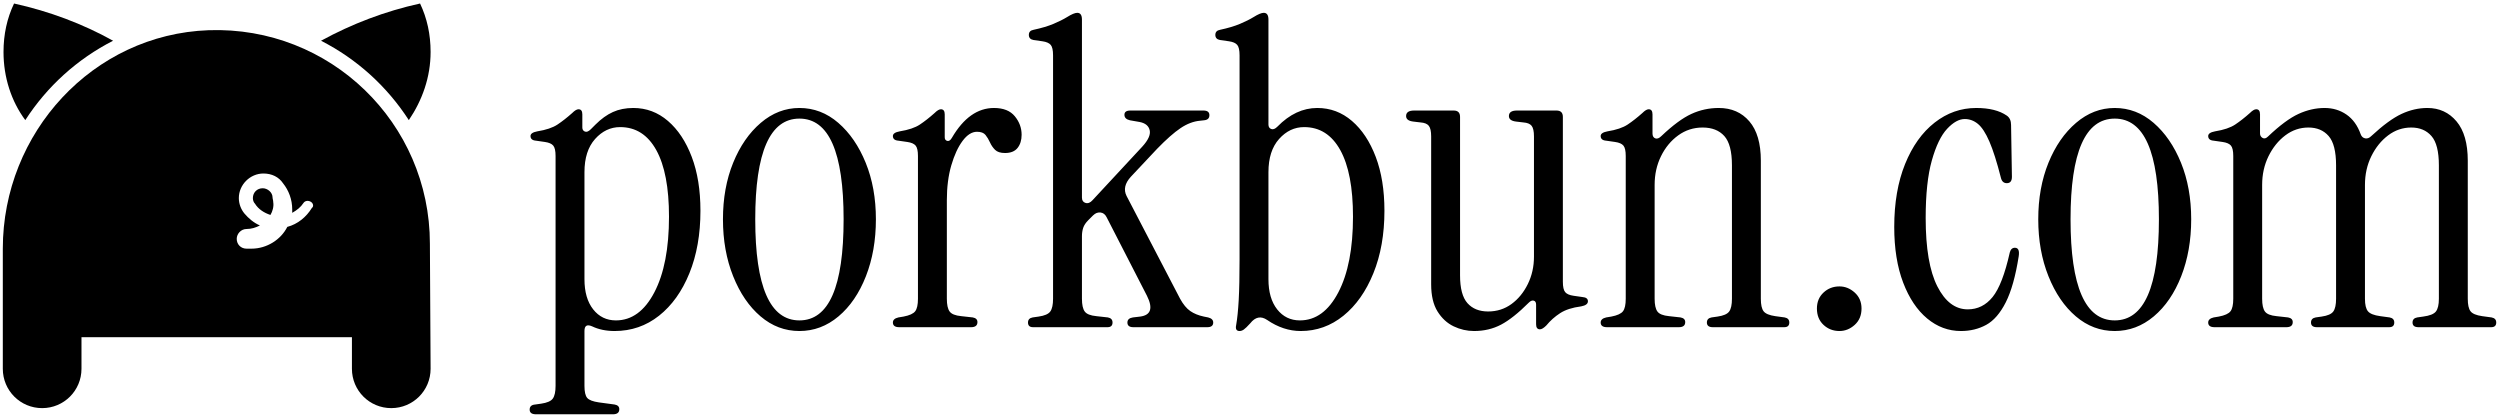
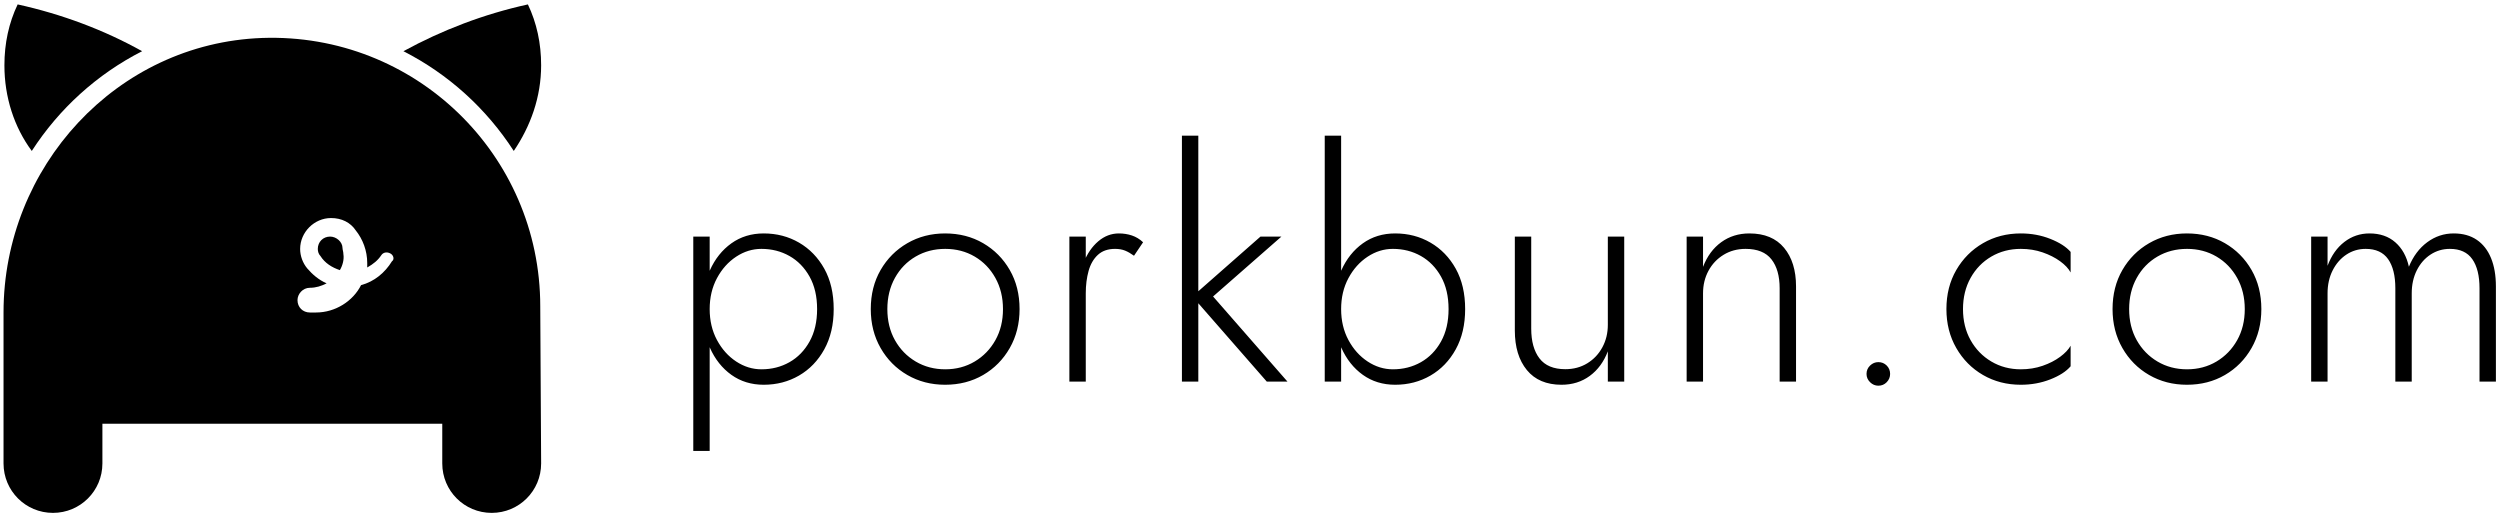
- <svg xmlns="http://www.w3.org/2000/svg" viewBox="41.1 42.7 355.9 59.5" fill="#000">
+ <svg xmlns="http://www.w3.org/2000/svg" viewBox="41.1 42.7 283.2 58.6" fill="#000">
  <path d="M43.1,43.2c5,1.1,9.8,2.9,14.1,5.3c-5.1,2.6-9.4,6.5-12.5,11.3c-2-2.7-3.1-6.1-3.1-9.7 C41.6,47.6,42.1,45.3,43.1,43.2z" />
  <path d="M99.3,59.8c-3.1-4.8-7.4-8.7-12.5-11.3c4.4-2.4,9.1-4.2,14.1-5.3c1,2.1,1.5,4.4,1.5,6.9 C102.4,53.7,101.2,57,99.3,59.8z" />
  <path fill-rule="evenodd" d="M102.4,95.2c0,3.1-2.5,5.6-5.6,5.6s-5.6-2.5-5.6-5.6v-4.5H52.7v4.5c0,3.1-2.5,5.6-5.6,5.6s-5.6-2.5-5.6-5.6 V78.1c0-16.5,12.8-30.5,29.3-31.1c17.3-0.6,31.5,13.2,31.5,30.4L102.4,95.2L102.4,95.2z M85.3,71.4c-0.4-0.2-0.8-0.1-1,0.2c-0.4,0.6-0.9,1-1.6,1.4c0-0.2,0-0.3,0-0.5c0-1.4-0.5-2.7-1.3-3.7 c-0.6-0.9-1.6-1.4-2.8-1.4c-1.9,0-3.5,1.6-3.5,3.5c0,0.8,0.3,1.6,0.8,2.2c0.6,0.7,1.3,1.3,2.2,1.7c-0.6,0.3-1.2,0.5-1.9,0.5l0,0 c-0.8,0-1.4,0.7-1.4,1.4c0,0.8,0.6,1.4,1.4,1.4c0.2,0,0.5,0,0.7,0c2.2,0,4.2-1.3,5.1-3.1c1.5-0.4,2.7-1.4,3.5-2.7 C85.8,72.1,85.7,71.6,85.3,71.4z M79.6,73.3c-0.9-0.3-1.7-0.8-2.2-1.6l0,0c-0.2-0.2-0.3-0.5-0.3-0.8c0-0.8,0.6-1.4,1.4-1.4 c0.7,0,1.4,0.6,1.4,1.3c0,0.2,0.1,0.4,0.1,0.7C80.1,72.1,79.9,72.8,79.6,73.3z" />
-   <path d="M117.409 101.678Q116.502 101.678 116.502 101.013Q116.502 100.348 117.288 100.287L118.135 100.166Q119.405 99.985 119.798 99.441Q120.191 98.896 120.191 97.626V64.907Q120.191 63.818 119.858 63.425Q119.526 63.032 118.679 62.911L117.409 62.729Q116.623 62.669 116.623 62.064Q116.623 61.58 117.59 61.399Q119.465 61.096 120.463 60.431Q121.461 59.766 122.55 58.798Q123.094 58.254 123.457 58.254Q124.001 58.254 124.001 58.98V60.854Q124.001 61.278 124.364 61.429Q124.727 61.58 125.211 61.096L125.876 60.431Q127.086 59.221 128.356 58.647Q129.626 58.072 131.259 58.072Q134.041 58.072 136.188 59.917Q138.335 61.762 139.575 65.028Q140.815 68.293 140.815 72.708Q140.815 77.728 139.242 81.599Q137.67 85.47 134.918 87.647Q132.166 89.824 128.598 89.824Q126.783 89.824 125.392 89.159Q124.304 88.675 124.304 89.824V97.626Q124.304 98.896 124.697 99.35Q125.09 99.804 126.36 99.985L128.598 100.287Q129.263 100.408 129.263 100.953Q129.263 101.678 128.356 101.678ZM128.779 88.312Q132.166 88.312 134.253 84.321Q136.339 80.329 136.339 73.555Q136.339 67.326 134.525 64.06Q132.71 60.794 129.384 60.794Q127.328 60.794 125.816 62.487Q124.304 64.181 124.304 67.205V82.446Q124.304 85.167 125.544 86.74Q126.783 88.312 128.779 88.312ZM154.907 89.824Q151.822 89.824 149.373 87.738Q146.923 85.651 145.472 82.022Q144.02 78.394 144.02 73.918Q144.02 69.443 145.472 65.874Q146.923 62.306 149.403 60.189Q151.883 58.072 154.907 58.072Q157.991 58.072 160.44 60.189Q162.89 62.306 164.341 65.874Q165.793 69.443 165.793 73.918Q165.793 78.394 164.372 82.022Q162.95 85.651 160.471 87.738Q157.991 89.824 154.907 89.824ZM154.907 88.312Q161.196 88.312 161.196 73.918Q161.196 59.584 154.907 59.584Q148.617 59.584 148.617 73.918Q148.617 88.312 154.907 88.312ZM176.619 62.306Q179.099 58.072 182.606 58.072Q184.602 58.072 185.57 59.252Q186.538 60.431 186.538 61.883Q186.538 63.032 185.963 63.757Q185.388 64.483 184.179 64.483Q183.211 64.483 182.758 64.03Q182.304 63.576 182.032 62.971Q181.76 62.366 181.397 61.913Q181.034 61.459 180.187 61.459Q179.099 61.459 178.131 62.76Q177.163 64.06 176.528 66.237Q175.893 68.414 175.893 71.196V85.228Q175.893 86.498 176.286 87.042Q176.679 87.587 177.949 87.708L179.582 87.889Q180.248 88.01 180.248 88.554Q180.248 89.28 179.34 89.28H169.119Q168.212 89.28 168.212 88.615Q168.212 88.07 168.998 87.889L169.724 87.768Q170.994 87.526 171.387 87.012Q171.78 86.498 171.78 85.228V64.907Q171.78 63.818 171.448 63.425Q171.115 63.032 170.268 62.911L168.998 62.729Q168.212 62.669 168.212 62.064Q168.212 61.58 169.18 61.399Q171.055 61.096 172.053 60.431Q173.051 59.766 174.139 58.798Q174.684 58.254 175.046 58.254Q175.591 58.254 175.591 58.98V62.245Q175.591 62.669 175.954 62.76Q176.316 62.85 176.619 62.306ZM188.171 89.28Q187.445 89.28 187.445 88.615Q187.445 88.01 188.11 87.889L188.957 87.768Q190.227 87.587 190.62 87.042Q191.013 86.498 191.013 85.228V50.573Q191.013 49.484 190.68 49.091Q190.348 48.698 189.501 48.577L188.231 48.396Q187.566 48.275 187.566 47.67Q187.566 47.065 188.231 46.944Q189.924 46.581 191.074 46.097Q192.223 45.613 193.009 45.13Q193.977 44.525 194.46 44.525Q195.126 44.525 195.126 45.492V70.834Q195.126 71.438 195.64 71.59Q196.154 71.741 196.638 71.196L203.714 63.576Q204.984 62.185 204.772 61.248Q204.561 60.31 203.351 60.068L201.96 59.826Q201.174 59.645 201.174 59.04Q201.174 58.435 202.02 58.435H212.423Q213.27 58.435 213.27 59.1Q213.27 59.766 212.484 59.826L211.939 59.887Q210.548 60.008 209.157 60.945Q207.766 61.883 205.831 63.878L202.081 67.87Q200.811 69.261 201.476 70.592L209.097 85.228Q209.762 86.437 210.548 86.982Q211.334 87.526 212.484 87.768L213.088 87.889Q213.814 88.07 213.814 88.615Q213.814 89.28 212.967 89.28H202.444Q201.597 89.28 201.597 88.615Q201.597 88.01 202.383 87.889L203.412 87.768Q205.71 87.466 204.379 84.804L198.634 73.616Q198.331 73.011 197.757 72.95Q197.182 72.89 196.698 73.374L196.033 74.039Q195.489 74.583 195.307 75.128Q195.126 75.672 195.126 76.337V85.228Q195.126 86.498 195.519 87.042Q195.912 87.587 197.182 87.708L198.815 87.889Q199.48 88.01 199.48 88.615Q199.48 89.28 198.755 89.28ZM226.273 89.824Q223.793 89.824 221.495 88.252Q220.164 87.345 219.076 88.736Q218.471 89.401 218.169 89.613Q217.866 89.824 217.564 89.824Q216.899 89.824 217.08 88.978Q217.322 87.587 217.443 85.409Q217.564 83.232 217.564 79.603V50.573Q217.564 49.484 217.231 49.091Q216.899 48.698 216.052 48.577L214.782 48.396Q214.116 48.275 214.116 47.67Q214.116 47.065 214.782 46.944Q216.475 46.581 217.624 46.097Q218.773 45.613 219.56 45.13Q220.527 44.525 221.011 44.525Q221.676 44.525 221.676 45.492V60.431Q221.676 60.915 222.07 61.066Q222.463 61.217 222.947 60.733Q225.547 58.072 228.632 58.072Q231.414 58.072 233.561 59.917Q235.708 61.762 236.948 65.028Q238.188 68.293 238.188 72.708Q238.188 77.728 236.615 81.599Q235.043 85.47 232.351 87.647Q229.66 89.824 226.273 89.824ZM226.152 88.312Q229.539 88.312 231.625 84.321Q233.712 80.329 233.712 73.555Q233.712 67.326 231.898 64.06Q230.083 60.794 226.757 60.794Q224.7 60.794 223.188 62.487Q221.676 64.181 221.676 67.205V82.446Q221.676 85.167 222.916 86.74Q224.156 88.312 226.152 88.312ZM250.949 89.824Q249.437 89.824 248.046 89.159Q246.655 88.494 245.748 87.042Q244.84 85.591 244.84 83.172V62.124Q244.84 61.036 244.508 60.612Q244.175 60.189 243.328 60.129L242.3 60.008Q241.272 59.887 241.272 59.221Q241.272 58.435 242.421 58.435H248.046Q248.953 58.435 248.953 59.342V81.901Q248.953 84.684 250.011 85.863Q251.07 87.042 252.945 87.042Q254.82 87.042 256.271 85.984Q257.723 84.925 258.6 83.141Q259.476 81.357 259.476 79.24V62.124Q259.476 61.036 259.144 60.612Q258.811 60.189 257.964 60.129L256.936 60.008Q255.908 59.887 255.908 59.221Q255.908 58.435 257.057 58.435H262.682Q263.589 58.435 263.589 59.342V82.809Q263.589 83.897 263.922 84.29Q264.254 84.684 265.101 84.804L266.371 84.986Q267.157 85.046 267.157 85.591Q267.157 86.135 266.19 86.316Q264.315 86.558 263.196 87.284Q262.077 88.01 261.23 89.038Q260.686 89.582 260.323 89.582Q259.779 89.582 259.779 88.857V86.075Q259.779 85.591 259.446 85.5Q259.114 85.409 258.751 85.772Q256.513 88.01 254.789 88.917Q253.066 89.824 250.949 89.824ZM269.879 89.28Q268.972 89.28 268.972 88.615Q268.972 88.07 269.758 87.889L270.484 87.768Q271.754 87.526 272.147 87.012Q272.54 86.498 272.54 85.228V64.907Q272.54 63.818 272.208 63.425Q271.875 63.032 271.028 62.911L269.758 62.729Q268.972 62.669 268.972 62.064Q268.972 61.58 269.94 61.399Q271.814 61.096 272.812 60.431Q273.81 59.766 274.899 58.798Q275.443 58.254 275.806 58.254Q276.35 58.254 276.35 58.98V61.701Q276.35 62.245 276.744 62.397Q277.137 62.548 277.62 62.064Q280.04 59.766 281.884 58.919Q283.729 58.072 285.785 58.072Q288.507 58.072 290.14 59.977Q291.773 61.883 291.773 65.572V85.228Q291.773 86.498 292.166 87.012Q292.559 87.526 293.829 87.708L295.16 87.889Q295.825 88.01 295.825 88.615Q295.825 89.28 295.099 89.28H284.939Q284.092 89.28 284.092 88.615Q284.092 88.01 284.757 87.889L285.604 87.768Q286.874 87.587 287.267 87.042Q287.66 86.498 287.66 85.228V66.237Q287.66 63.274 286.572 62.064Q285.483 60.854 283.487 60.854Q281.552 60.854 280.009 61.973Q278.467 63.092 277.56 64.937Q276.653 66.781 276.653 69.019V85.228Q276.653 86.498 277.046 87.042Q277.439 87.587 278.709 87.708L280.342 87.889Q281.007 88.01 281.007 88.554Q281.007 89.28 280.1 89.28ZM302.962 89.824Q301.631 89.824 300.694 88.947Q299.756 88.07 299.756 86.619Q299.756 85.228 300.694 84.351Q301.631 83.474 302.962 83.474Q304.171 83.474 305.139 84.351Q306.107 85.228 306.107 86.619Q306.107 88.07 305.139 88.947Q304.171 89.824 302.962 89.824ZM320.259 89.824Q317.598 89.824 315.451 88.04Q313.304 86.256 312.034 82.93Q310.764 79.603 310.764 75.007Q310.764 69.866 312.306 66.056Q313.848 62.245 316.509 60.159Q319.17 58.072 322.436 58.072Q325.218 58.072 326.791 59.161Q327.396 59.584 327.396 60.492L327.516 67.87Q327.516 68.777 326.791 68.777Q326.125 68.777 325.944 67.991Q325.097 64.665 324.311 62.85Q323.525 61.036 322.678 60.34Q321.831 59.645 320.803 59.645Q319.594 59.645 318.293 61.036Q316.993 62.427 316.116 65.542Q315.239 68.656 315.239 73.737Q315.239 80.208 316.902 83.474Q318.565 86.74 321.227 86.74Q323.343 86.74 324.765 84.986Q326.186 83.232 327.214 78.636Q327.396 77.97 327.94 77.97Q328.666 77.97 328.484 79.18Q327.819 83.413 326.64 85.742Q325.46 88.07 323.857 88.947Q322.255 89.824 320.259 89.824ZM342.153 89.824Q339.068 89.824 336.619 87.738Q334.169 85.651 332.718 82.022Q331.266 78.394 331.266 73.918Q331.266 69.443 332.718 65.874Q334.169 62.306 336.649 60.189Q339.129 58.072 342.153 58.072Q345.237 58.072 347.687 60.189Q350.136 62.306 351.588 65.874Q353.039 69.443 353.039 73.918Q353.039 78.394 351.618 82.022Q350.196 85.651 347.717 87.738Q345.237 89.824 342.153 89.824ZM342.153 88.312Q348.443 88.312 348.443 73.918Q348.443 59.584 342.153 59.584Q335.863 59.584 335.863 73.918Q335.863 88.312 342.153 88.312ZM356.365 89.28Q355.458 89.28 355.458 88.615Q355.458 88.07 356.244 87.889L356.97 87.768Q358.24 87.526 358.633 87.012Q359.027 86.498 359.027 85.228V64.907Q359.027 63.818 358.694 63.425Q358.361 63.032 357.515 62.911L356.244 62.729Q355.458 62.669 355.458 62.064Q355.458 61.58 356.426 61.399Q358.301 61.096 359.299 60.431Q360.297 59.766 361.385 58.798Q361.93 58.254 362.292 58.254Q362.837 58.254 362.837 58.98V61.701Q362.837 62.124 363.2 62.336Q363.563 62.548 363.986 62.124Q366.466 59.766 368.31 58.919Q370.155 58.072 372.03 58.072Q373.784 58.072 375.144 59.01Q376.505 59.947 377.171 61.822Q377.352 62.306 377.806 62.397Q378.259 62.487 378.683 62.064Q381.162 59.766 382.977 58.919Q384.791 58.072 386.666 58.072Q389.206 58.072 390.809 59.977Q392.412 61.883 392.412 65.572V85.228Q392.412 86.498 392.805 87.012Q393.198 87.526 394.468 87.708L395.798 87.889Q396.464 88.01 396.464 88.615Q396.464 89.28 395.738 89.28H385.396Q384.549 89.28 384.549 88.615Q384.549 88.01 385.214 87.889L386.061 87.768Q387.452 87.587 387.876 87.042Q388.299 86.498 388.299 85.228V66.237Q388.299 63.274 387.24 62.064Q386.182 60.854 384.368 60.854Q382.553 60.854 381.072 61.973Q379.59 63.092 378.683 64.937Q377.775 66.781 377.775 69.019V85.228Q377.775 86.498 378.199 87.012Q378.622 87.526 379.953 87.708L381.283 87.889Q381.948 88.01 381.948 88.615Q381.948 89.28 381.223 89.28H370.941Q370.094 89.28 370.094 88.615Q370.094 88.01 370.76 87.889L371.606 87.768Q372.876 87.587 373.27 87.042Q373.663 86.498 373.663 85.228V66.237Q373.663 63.274 372.604 62.064Q371.546 60.854 369.732 60.854Q367.917 60.854 366.435 61.973Q364.954 63.092 364.046 64.937Q363.139 66.781 363.139 69.019V85.228Q363.139 86.498 363.532 87.042Q363.925 87.587 365.196 87.708L366.828 87.889Q367.494 88.01 367.494 88.554Q367.494 89.28 366.587 89.28Z" />
+   <path d="M121.492 93.784V69.5H119.635V93.784ZM135.541 77.714Q135.541 75.05 134.477 73.139Q133.412 71.229 131.616 70.186Q129.82 69.143 127.613 69.143Q125.52 69.143 123.952 70.264Q122.384 71.386 121.517 73.318Q120.649 75.25 120.649 77.714Q120.649 80.142 121.517 82.092Q122.384 84.042 123.952 85.163Q125.52 86.285 127.613 86.285Q129.82 86.285 131.616 85.242Q133.412 84.199 134.477 82.271Q135.541 80.342 135.541 77.714ZM133.662 77.714Q133.662 79.85 132.809 81.385Q131.955 82.921 130.53 83.728Q129.106 84.535 127.356 84.535Q125.834 84.535 124.491 83.649Q123.149 82.764 122.32 81.221Q121.492 79.678 121.492 77.714Q121.492 75.75 122.32 74.207Q123.149 72.664 124.491 71.779Q125.834 70.893 127.356 70.893Q129.106 70.893 130.53 71.7Q131.955 72.507 132.809 74.036Q133.662 75.564 133.662 77.714ZM139.741 77.714Q139.741 80.178 140.855 82.124Q141.97 84.071 143.881 85.178Q145.791 86.285 148.162 86.285Q150.568 86.285 152.472 85.178Q154.375 84.071 155.486 82.124Q156.597 80.178 156.597 77.714Q156.597 75.214 155.486 73.286Q154.375 71.357 152.472 70.25Q150.568 69.143 148.162 69.143Q145.791 69.143 143.881 70.25Q141.97 71.357 140.855 73.286Q139.741 75.214 139.741 77.714ZM141.619 77.717Q141.619 75.728 142.479 74.178Q143.339 72.629 144.829 71.761Q146.319 70.893 148.176 70.893Q150.033 70.893 151.515 71.764Q152.997 72.636 153.858 74.185Q154.718 75.734 154.718 77.717Q154.718 79.7 153.858 81.235Q152.997 82.771 151.515 83.653Q150.033 84.535 148.176 84.535Q146.319 84.535 144.829 83.653Q143.34 82.771 142.48 81.238Q141.619 79.705 141.619 77.717ZM164.096 69.5H162.239V85.928H164.096ZM169.56 71.671 170.589 70.143Q170.017 69.607 169.321 69.375Q168.624 69.143 167.846 69.143Q166.56 69.143 165.51 70.036Q164.46 70.929 163.857 72.446Q163.253 73.964 163.253 75.928H164.096Q164.096 74.536 164.414 73.393Q164.732 72.25 165.467 71.571Q166.203 70.893 167.417 70.893Q168.06 70.893 168.546 71.089Q169.032 71.286 169.56 71.671ZM174.988 58.072V85.928H176.845V58.072ZM183.888 69.5 176.174 76.285 184.602 85.928H186.945L178.517 76.285L186.259 69.5ZM193.023 58.072H191.166V85.928H193.023ZM207.072 77.714Q207.072 75.05 206.008 73.139Q204.943 71.229 203.147 70.186Q201.351 69.143 199.144 69.143Q197.051 69.143 195.483 70.264Q193.916 71.386 193.048 73.318Q192.18 75.25 192.18 77.714Q192.18 80.142 193.048 82.092Q193.916 84.042 195.483 85.163Q197.051 86.285 199.144 86.285Q201.351 86.285 203.147 85.242Q204.943 84.199 206.008 82.271Q207.072 80.342 207.072 77.714ZM205.194 77.714Q205.194 79.85 204.34 81.385Q203.486 82.921 202.062 83.728Q200.637 84.535 198.887 84.535Q197.365 84.535 196.023 83.649Q194.68 82.764 193.851 81.221Q193.023 79.678 193.023 77.714Q193.023 75.75 193.851 74.207Q194.68 72.664 196.023 71.779Q197.365 70.893 198.887 70.893Q200.637 70.893 202.062 71.7Q203.486 72.507 204.34 74.036Q205.194 75.564 205.194 77.714ZM214.557 79.928V69.5H212.7V80.142Q212.7 82.956 214.064 84.621Q215.429 86.285 217.986 86.285Q219.828 86.285 221.192 85.281Q222.557 84.278 223.235 82.499V85.928H225.092V69.5H223.235V79.5Q223.235 80.899 222.617 82.042Q222 83.185 220.91 83.853Q219.821 84.521 218.414 84.521Q216.428 84.521 215.493 83.299Q214.557 82.078 214.557 79.928ZM242.698 75.357V85.928H244.555V75.143Q244.555 72.407 243.202 70.775Q241.848 69.143 239.27 69.143Q237.449 69.143 236.081 70.136Q234.713 71.129 234.02 72.929V69.5H232.163V85.928H234.02V75.928Q234.02 74.514 234.638 73.371Q235.256 72.229 236.352 71.561Q237.449 70.893 238.841 70.893Q240.841 70.893 241.77 72.079Q242.698 73.264 242.698 75.357ZM252.54 85.056Q252.54 85.599 252.942 85.996Q253.344 86.392 253.88 86.392Q254.44 86.392 254.826 85.996Q255.212 85.599 255.212 85.058Q255.212 84.492 254.824 84.106Q254.437 83.721 253.88 83.721Q253.348 83.721 252.944 84.109Q252.54 84.498 252.54 85.056ZM263.468 77.714Q263.468 75.728 264.329 74.182Q265.19 72.636 266.679 71.764Q268.168 70.893 270.018 70.893Q271.339 70.893 272.486 71.289Q273.632 71.686 274.468 72.293Q275.303 72.9 275.66 73.564V71.236Q274.918 70.379 273.364 69.761Q271.811 69.143 270.018 69.143Q267.64 69.143 265.732 70.25Q263.825 71.357 262.708 73.286Q261.59 75.214 261.59 77.714Q261.59 80.178 262.708 82.124Q263.825 84.071 265.732 85.178Q267.64 86.285 270.018 86.285Q271.811 86.285 273.364 85.674Q274.918 85.063 275.66 84.192V81.864Q275.303 82.507 274.468 83.124Q273.632 83.742 272.486 84.139Q271.339 84.535 270.018 84.535Q268.168 84.535 266.679 83.653Q265.19 82.771 264.329 81.235Q263.468 79.7 263.468 77.714ZM280.41 77.714Q280.41 80.178 281.525 82.124Q282.639 84.071 284.55 85.178Q286.461 86.285 288.832 86.285Q291.238 86.285 293.141 85.178Q295.045 84.071 296.156 82.124Q297.266 80.178 297.266 77.714Q297.266 75.214 296.156 73.286Q295.045 71.357 293.141 70.25Q291.238 69.143 288.832 69.143Q286.461 69.143 284.55 70.25Q282.639 71.357 281.525 73.286Q280.41 75.214 280.41 77.714ZM282.289 77.717Q282.289 75.728 283.149 74.178Q284.009 72.629 285.499 71.761Q286.988 70.893 288.845 70.893Q290.702 70.893 292.184 71.764Q293.666 72.636 294.527 74.185Q295.388 75.734 295.388 77.717Q295.388 79.7 294.527 81.235Q293.666 82.771 292.184 83.653Q290.702 84.535 288.845 84.535Q286.988 84.535 285.499 83.653Q284.01 82.771 283.149 81.238Q282.289 79.705 282.289 77.717ZM323.836 75.143Q323.836 73.278 323.282 71.932Q322.729 70.586 321.665 69.864Q320.6 69.143 319.05 69.143Q317.408 69.143 316.058 70.139Q314.708 71.136 313.979 72.914Q313.594 71.164 312.447 70.154Q311.301 69.143 309.515 69.143Q307.923 69.143 306.669 70.107Q305.416 71.072 304.766 72.807V69.5H302.909V85.928H304.766V75.928Q304.766 74.471 305.344 73.328Q305.923 72.186 306.901 71.539Q307.88 70.893 309.087 70.893Q310.808 70.893 311.626 72.057Q312.444 73.221 312.444 75.357V85.928H314.301V75.928Q314.301 74.471 314.872 73.328Q315.444 72.186 316.429 71.539Q317.415 70.893 318.622 70.893Q320.343 70.893 321.161 72.057Q321.979 73.221 321.979 75.357V85.928H323.836Z" />
</svg>
